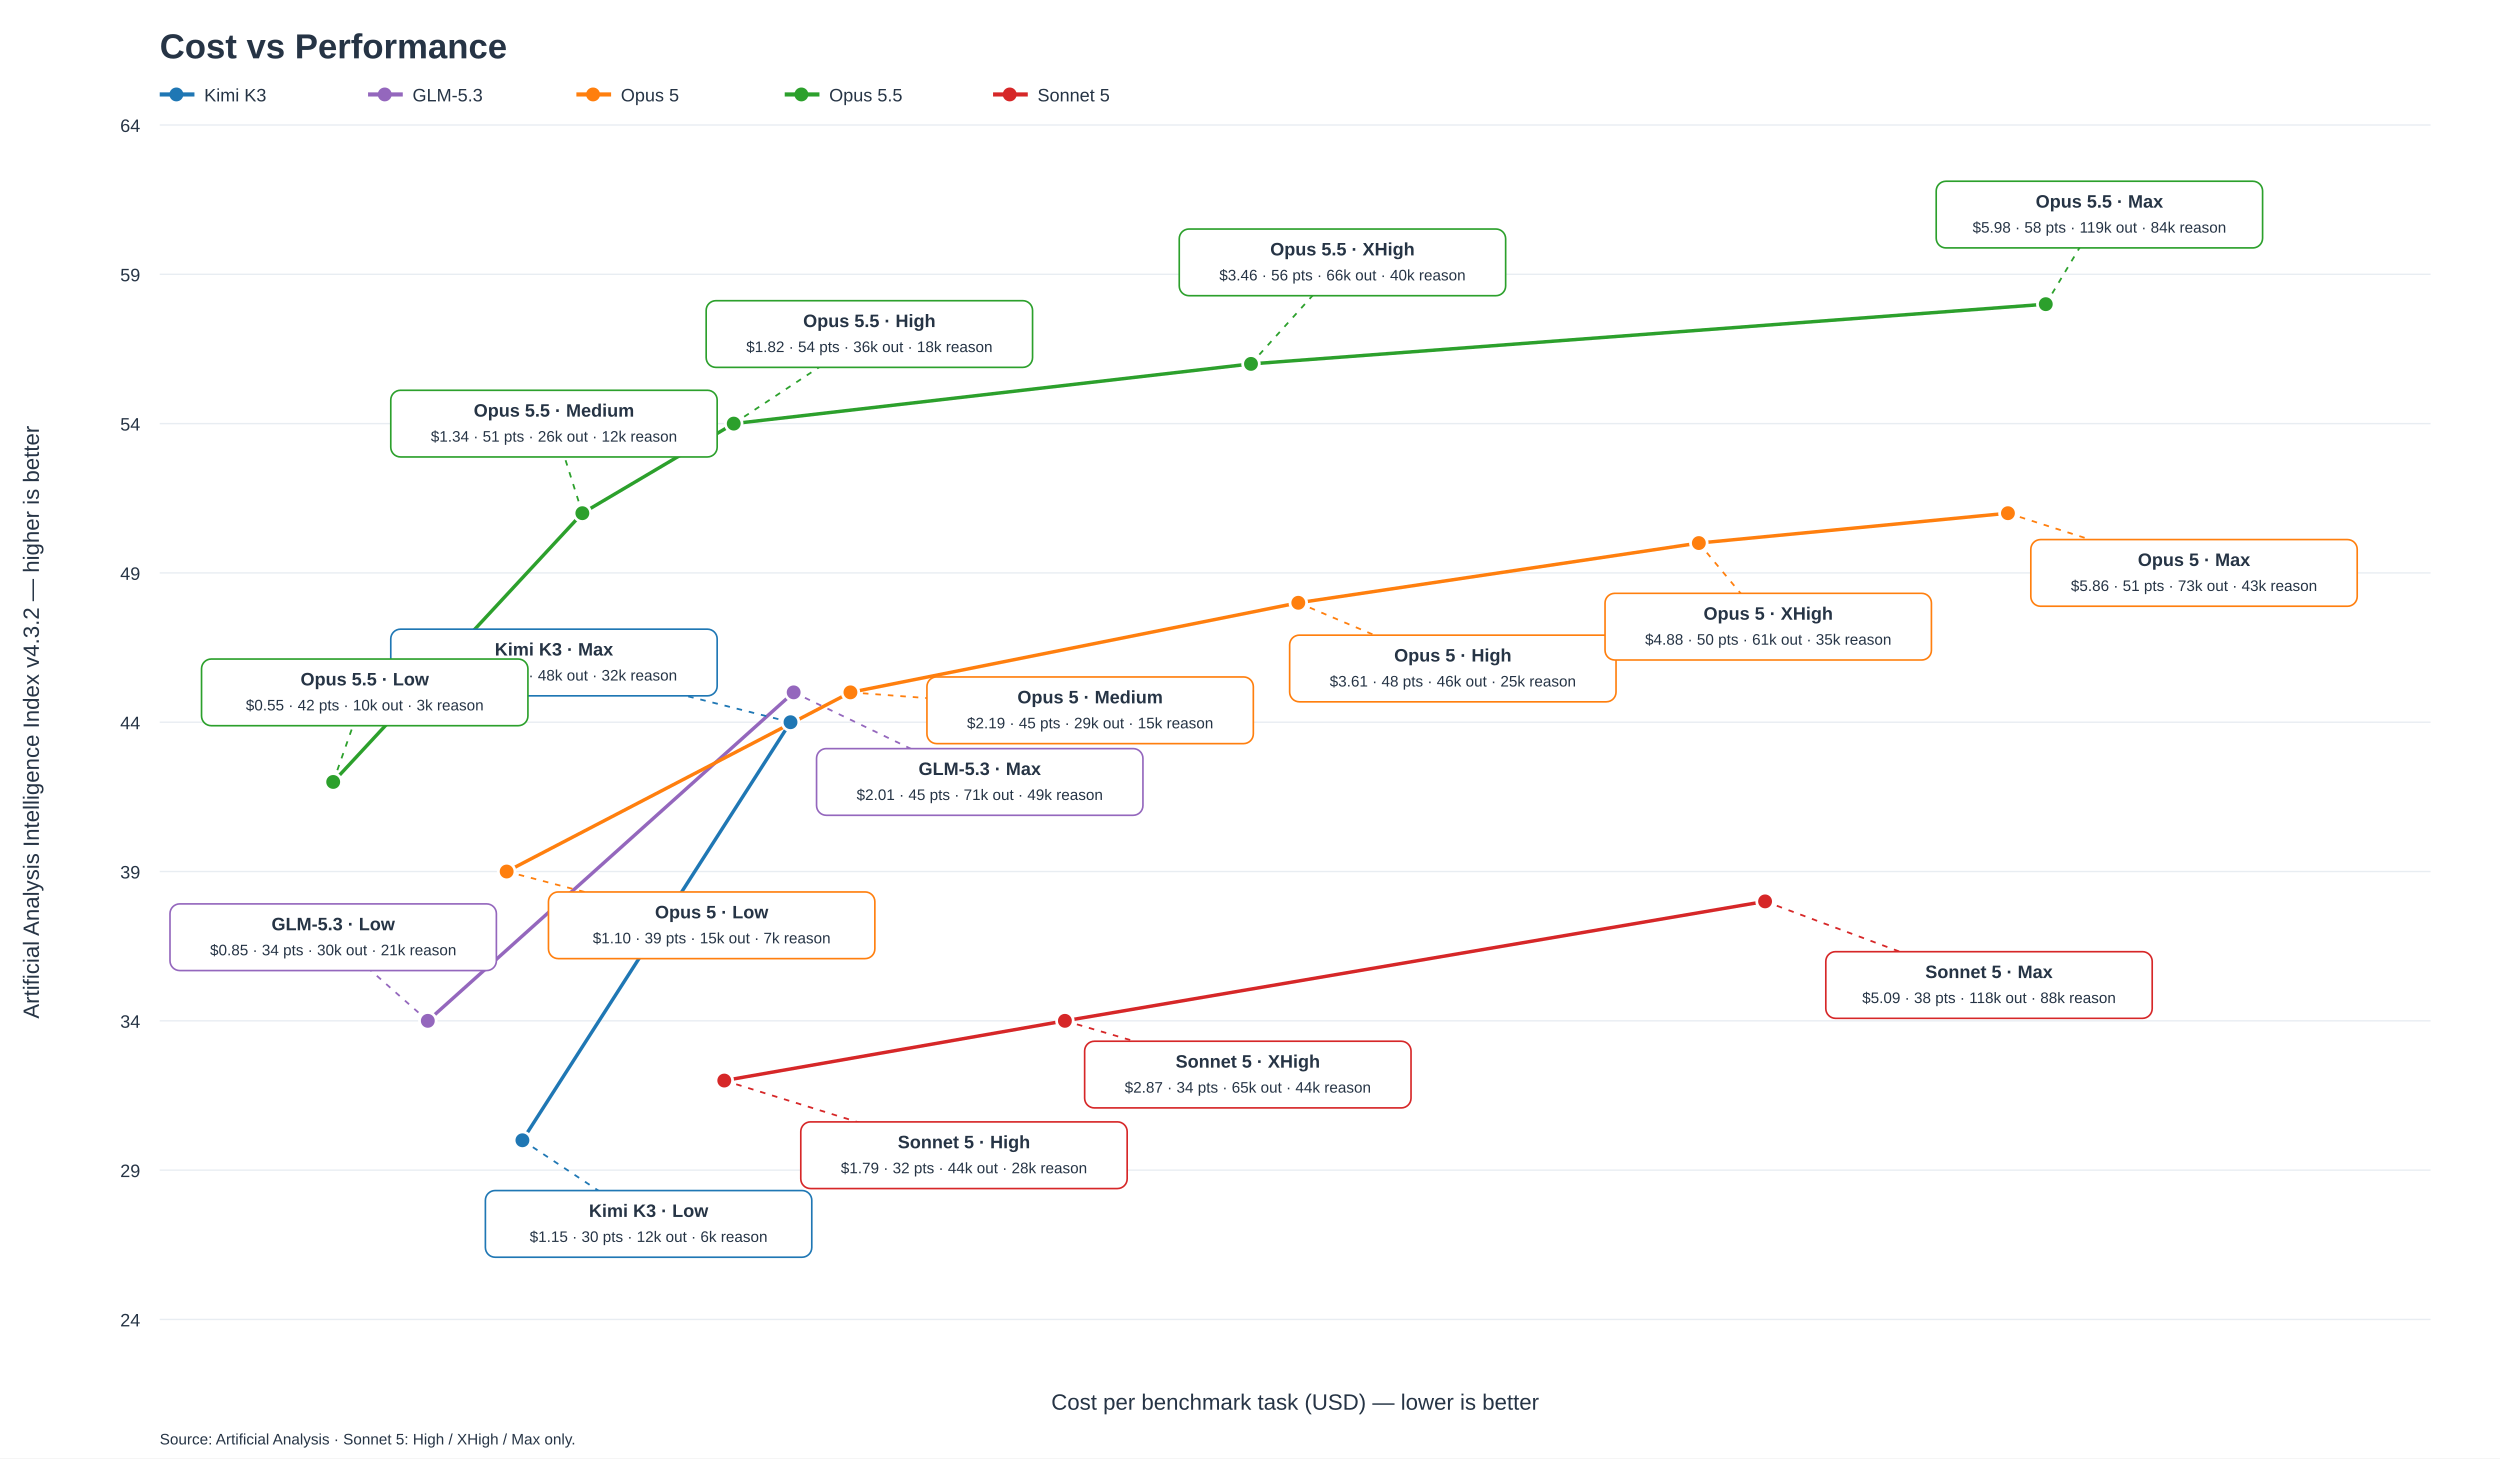
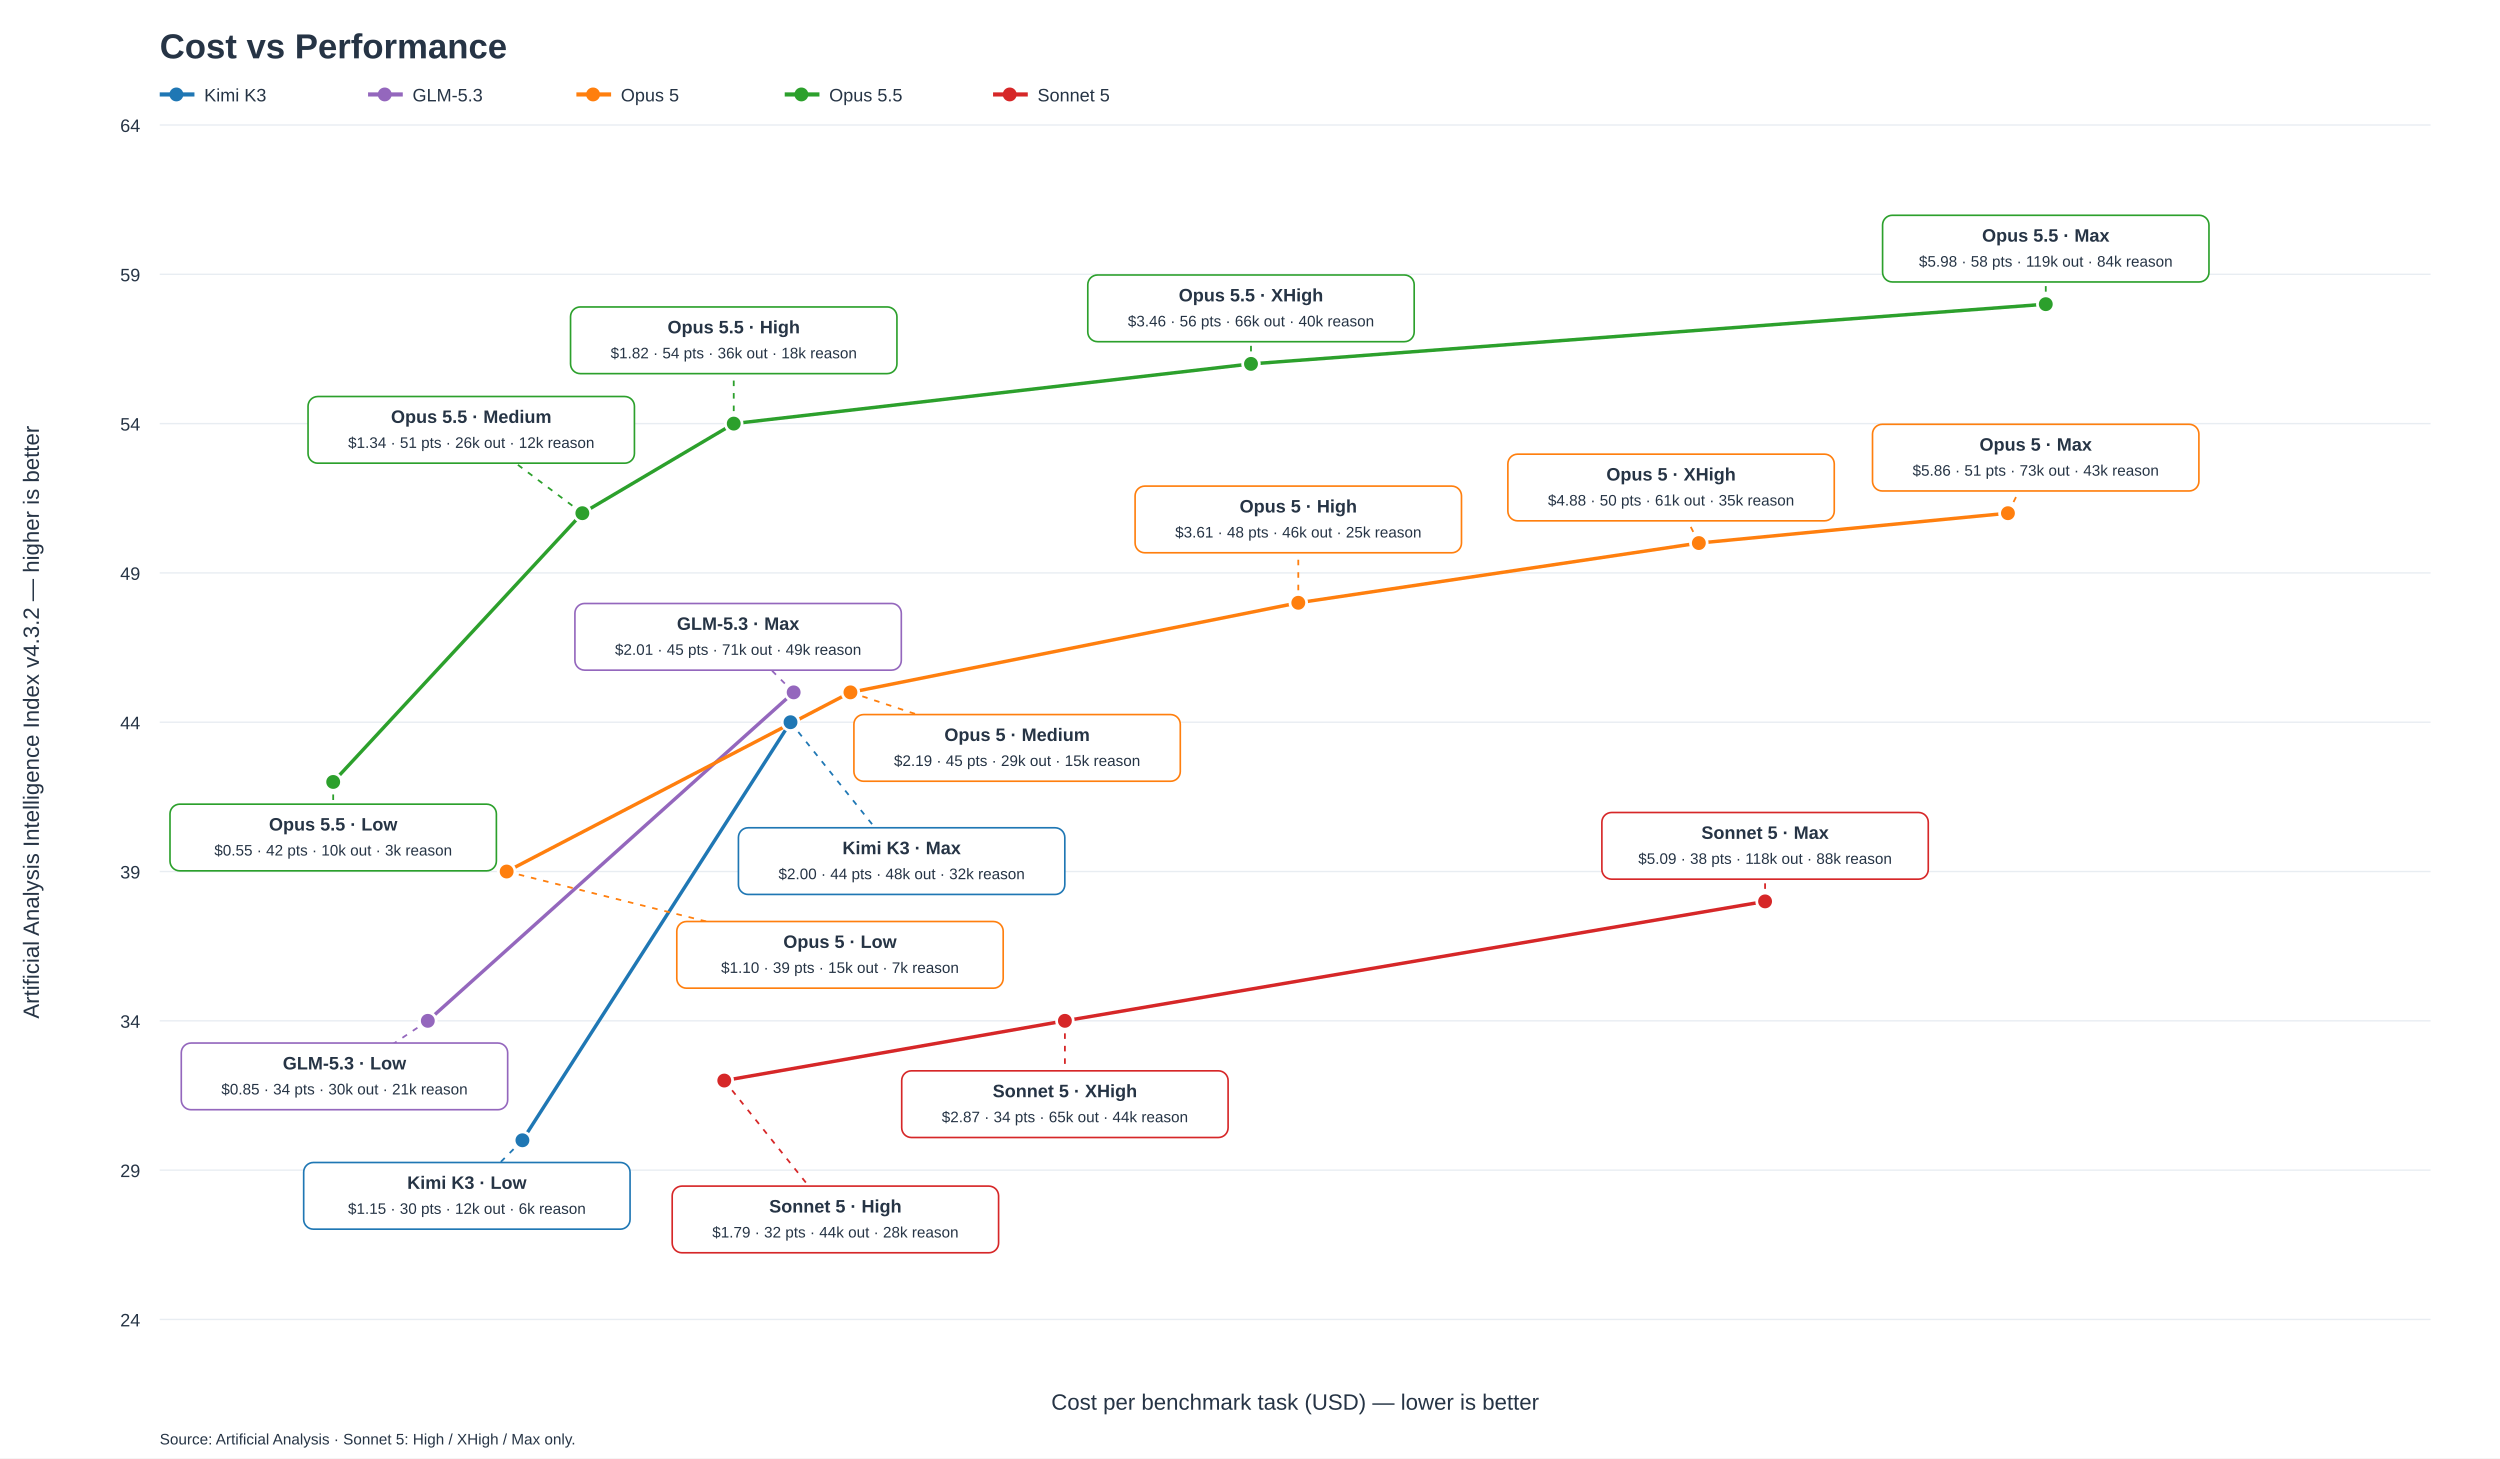
<svg xmlns="http://www.w3.org/2000/svg" width="1800" height="1050" viewBox="0 0 1800 1050">
  <rect width="100%" height="100%" fill="white" />
  <style>text{font-family:Arial,sans-serif;fill:#263445}.lab{font-size:13px}.small{font-size:11px}.axis{font-size:16px}</style>
  <text x="115" y="42" font-size="25" font-weight="bold">Cost vs Performance</text>
  <line x1="115" y1="950" x2="1750" y2="950" stroke="#e8edf2" />
  <text x="101" y="955" text-anchor="end" font-size="13">24</text>
  <line x1="115" y1="842.5" x2="1750" y2="842.5" stroke="#e8edf2" />
  <text x="101" y="847.5" text-anchor="end" font-size="13">29</text>
  <line x1="115" y1="735" x2="1750" y2="735" stroke="#e8edf2" />
  <text x="101" y="740" text-anchor="end" font-size="13">34</text>
  <line x1="115" y1="627.5" x2="1750" y2="627.5" stroke="#e8edf2" />
  <text x="101" y="632.5" text-anchor="end" font-size="13">39</text>
  <line x1="115" y1="520" x2="1750" y2="520" stroke="#e8edf2" />
  <text x="101" y="525" text-anchor="end" font-size="13">44</text>
  <line x1="115" y1="412.5" x2="1750" y2="412.5" stroke="#e8edf2" />
  <text x="101" y="417.5" text-anchor="end" font-size="13">49</text>
  <line x1="115" y1="305" x2="1750" y2="305" stroke="#e8edf2" />
  <text x="101" y="310" text-anchor="end" font-size="13">54</text>
  <line x1="115" y1="197.5" x2="1750" y2="197.5" stroke="#e8edf2" />
  <text x="101" y="202.5" text-anchor="end" font-size="13">59</text>
  <line x1="115" y1="90" x2="1750" y2="90" stroke="#e8edf2" />
  <text x="101" y="95" text-anchor="end" font-size="13">64</text>
  <polyline points="376.146,821 569.167,520" fill="none" stroke="#1f77b4" stroke-width="2.5" />
  <polyline points="308.021,735 571.438,498.5" fill="none" stroke="#9467bd" stroke-width="2.5" />
  <polyline points="364.792,627.5 612.312,498.5 934.771,434 1223.167,391 1445.708,369.5" fill="none" stroke="#ff7f0e" stroke-width="2.5" />
  <polyline points="239.896,563 419.292,369.5 528.292,305 900.708,262 1472.958,219" fill="none" stroke="#2ca02c" stroke-width="2.5" />
  <polyline points="521.479,778 766.729,735 1270.854,649" fill="none" stroke="#d62728" stroke-width="2.5" />
-   <line x1="376.146" y1="821" x2="466.979" y2="881.2" stroke="#1f77b4" stroke-width="1.3" stroke-dasharray="4 5" />
-   <rect x="349.479" y="857.2" width="235" height="48" rx="7" fill="white" stroke="#1f77b4" stroke-width="1.2" />
-   <text x="466.979" y="876.2" text-anchor="middle" class="lab" font-weight="bold">Kimi K3 · Low</text>
-   <text x="466.979" y="894.2" text-anchor="middle" class="small">$1.15 · 30 pts · 12k out · 6k reason</text>
+   <line x1="376.146" y1="821" x2="336.146" y2="861" stroke="#1f77b4" stroke-width="1.3" stroke-dasharray="4 5" />
+   <rect x="218.646" y="837" width="235" height="48" rx="7" fill="white" stroke="#1f77b4" stroke-width="1.2" />
+   <text x="336.146" y="856" text-anchor="middle" class="lab" font-weight="bold">Kimi K3 · Low</text>
+   <text x="336.146" y="874" text-anchor="middle" class="small">$1.15 · 30 pts · 12k out · 6k reason</text>
  <circle cx="376.146" cy="821" r="6" fill="#1f77b4" stroke="white" stroke-width="2" />
-   <line x1="569.167" y1="520" x2="398.854" y2="477" stroke="#1f77b4" stroke-width="1.3" stroke-dasharray="4 5" />
-   <rect x="281.354" y="453" width="235" height="48" rx="7" fill="white" stroke="#1f77b4" stroke-width="1.2" />
-   <text x="398.854" y="472" text-anchor="middle" class="lab" font-weight="bold">Kimi K3 · Max</text>
-   <text x="398.854" y="490" text-anchor="middle" class="small">$2.00 · 44 pts · 48k out · 32k reason</text>
+   <line x1="569.167" y1="520" x2="649.167" y2="620" stroke="#1f77b4" stroke-width="1.3" stroke-dasharray="4 5" />
+   <rect x="531.667" y="596" width="235" height="48" rx="7" fill="white" stroke="#1f77b4" stroke-width="1.2" />
+   <text x="649.167" y="615" text-anchor="middle" class="lab" font-weight="bold">Kimi K3 · Max</text>
+   <text x="649.167" y="633" text-anchor="middle" class="small">$2.00 · 44 pts · 48k out · 32k reason</text>
  <circle cx="569.167" cy="520" r="6" fill="#1f77b4" stroke="white" stroke-width="2" />
-   <line x1="308.021" y1="735" x2="239.896" y2="674.8" stroke="#9467bd" stroke-width="1.3" stroke-dasharray="4 5" />
-   <rect x="122.396" y="650.8" width="235" height="48" rx="7" fill="white" stroke="#9467bd" stroke-width="1.2" />
-   <text x="239.896" y="669.8" text-anchor="middle" class="lab" font-weight="bold">GLM-5.3 · Low</text>
-   <text x="239.896" y="687.8" text-anchor="middle" class="small">$0.85 · 34 pts · 30k out · 21k reason</text>
+   <line x1="308.021" y1="735" x2="248.021" y2="775" stroke="#9467bd" stroke-width="1.3" stroke-dasharray="4 5" />
+   <rect x="130.521" y="751" width="235" height="48" rx="7" fill="white" stroke="#9467bd" stroke-width="1.2" />
+   <text x="248.021" y="770" text-anchor="middle" class="lab" font-weight="bold">GLM-5.3 · Low</text>
+   <text x="248.021" y="788" text-anchor="middle" class="small">$0.85 · 34 pts · 30k out · 21k reason</text>
  <circle cx="308.021" cy="735" r="6" fill="#9467bd" stroke="white" stroke-width="2" />
-   <line x1="571.438" y1="498.5" x2="705.417" y2="563" stroke="#9467bd" stroke-width="1.3" stroke-dasharray="4 5" />
-   <rect x="587.917" y="539" width="235" height="48" rx="7" fill="white" stroke="#9467bd" stroke-width="1.2" />
-   <text x="705.417" y="558" text-anchor="middle" class="lab" font-weight="bold">GLM-5.3 · Max</text>
-   <text x="705.417" y="576" text-anchor="middle" class="small">$2.01 · 45 pts · 71k out · 49k reason</text>
+   <line x1="571.438" y1="498.5" x2="531.438" y2="458.5" stroke="#9467bd" stroke-width="1.3" stroke-dasharray="4 5" />
+   <rect x="413.938" y="434.5" width="235" height="48" rx="7" fill="white" stroke="#9467bd" stroke-width="1.2" />
+   <text x="531.438" y="453.5" text-anchor="middle" class="lab" font-weight="bold">GLM-5.3 · Max</text>
+   <text x="531.438" y="471.5" text-anchor="middle" class="small">$2.01 · 45 pts · 71k out · 49k reason</text>
  <circle cx="571.438" cy="498.5" r="6" fill="#9467bd" stroke="white" stroke-width="2" />
-   <line x1="364.792" y1="627.5" x2="512.396" y2="666.2" stroke="#ff7f0e" stroke-width="1.3" stroke-dasharray="4 5" />
-   <rect x="394.896" y="642.2" width="235" height="48" rx="7" fill="white" stroke="#ff7f0e" stroke-width="1.2" />
-   <text x="512.396" y="661.2" text-anchor="middle" class="lab" font-weight="bold">Opus 5 · Low</text>
-   <text x="512.396" y="679.2" text-anchor="middle" class="small">$1.10 · 39 pts · 15k out · 7k reason</text>
+   <line x1="364.792" y1="627.5" x2="604.792" y2="687.5" stroke="#ff7f0e" stroke-width="1.3" stroke-dasharray="4 5" />
+   <rect x="487.292" y="663.5" width="235" height="48" rx="7" fill="white" stroke="#ff7f0e" stroke-width="1.2" />
+   <text x="604.792" y="682.5" text-anchor="middle" class="lab" font-weight="bold">Opus 5 · Low</text>
+   <text x="604.792" y="700.5" text-anchor="middle" class="small">$1.10 · 39 pts · 15k out · 7k reason</text>
  <circle cx="364.792" cy="627.5" r="6" fill="#ff7f0e" stroke="white" stroke-width="2" />
-   <line x1="612.312" y1="498.5" x2="784.896" y2="511.4" stroke="#ff7f0e" stroke-width="1.3" stroke-dasharray="4 5" />
-   <rect x="667.396" y="487.4" width="235" height="48" rx="7" fill="white" stroke="#ff7f0e" stroke-width="1.2" />
-   <text x="784.896" y="506.4" text-anchor="middle" class="lab" font-weight="bold">Opus 5 · Medium</text>
-   <text x="784.896" y="524.4" text-anchor="middle" class="small">$2.19 · 45 pts · 29k out · 15k reason</text>
+   <line x1="612.312" y1="498.5" x2="732.312" y2="538.5" stroke="#ff7f0e" stroke-width="1.3" stroke-dasharray="4 5" />
+   <rect x="614.812" y="514.5" width="235" height="48" rx="7" fill="white" stroke="#ff7f0e" stroke-width="1.2" />
+   <text x="732.312" y="533.5" text-anchor="middle" class="lab" font-weight="bold">Opus 5 · Medium</text>
+   <text x="732.312" y="551.5" text-anchor="middle" class="small">$2.19 · 45 pts · 29k out · 15k reason</text>
  <circle cx="612.312" cy="498.5" r="6" fill="#ff7f0e" stroke="white" stroke-width="2" />
-   <line x1="934.771" y1="434" x2="1046.042" y2="481.3" stroke="#ff7f0e" stroke-width="1.3" stroke-dasharray="4 5" />
-   <rect x="928.542" y="457.3" width="235" height="48" rx="7" fill="white" stroke="#ff7f0e" stroke-width="1.2" />
-   <text x="1046.042" y="476.3" text-anchor="middle" class="lab" font-weight="bold">Opus 5 · High</text>
-   <text x="1046.042" y="494.3" text-anchor="middle" class="small">$3.61 · 48 pts · 46k out · 25k reason</text>
+   <line x1="934.771" y1="434" x2="934.771" y2="374" stroke="#ff7f0e" stroke-width="1.3" stroke-dasharray="4 5" />
+   <rect x="817.271" y="350" width="235" height="48" rx="7" fill="white" stroke="#ff7f0e" stroke-width="1.2" />
+   <text x="934.771" y="369" text-anchor="middle" class="lab" font-weight="bold">Opus 5 · High</text>
+   <text x="934.771" y="387" text-anchor="middle" class="small">$3.61 · 48 pts · 46k out · 25k reason</text>
  <circle cx="934.771" cy="434" r="6" fill="#ff7f0e" stroke="white" stroke-width="2" />
-   <line x1="1223.167" y1="391" x2="1273.125" y2="451.2" stroke="#ff7f0e" stroke-width="1.3" stroke-dasharray="4 5" />
-   <rect x="1155.625" y="427.2" width="235" height="48" rx="7" fill="white" stroke="#ff7f0e" stroke-width="1.2" />
-   <text x="1273.125" y="446.2" text-anchor="middle" class="lab" font-weight="bold">Opus 5 · XHigh</text>
-   <text x="1273.125" y="464.2" text-anchor="middle" class="small">$4.88 · 50 pts · 61k out · 35k reason</text>
+   <line x1="1223.167" y1="391" x2="1203.167" y2="351" stroke="#ff7f0e" stroke-width="1.3" stroke-dasharray="4 5" />
+   <rect x="1085.667" y="327" width="235" height="48" rx="7" fill="white" stroke="#ff7f0e" stroke-width="1.2" />
+   <text x="1203.167" y="346" text-anchor="middle" class="lab" font-weight="bold">Opus 5 · XHigh</text>
+   <text x="1203.167" y="364" text-anchor="middle" class="small">$4.88 · 50 pts · 61k out · 35k reason</text>
  <circle cx="1223.167" cy="391" r="6" fill="#ff7f0e" stroke="white" stroke-width="2" />
-   <line x1="1445.708" y1="369.5" x2="1579.688" y2="412.5" stroke="#ff7f0e" stroke-width="1.3" stroke-dasharray="4 5" />
-   <rect x="1462.188" y="388.5" width="235" height="48" rx="7" fill="white" stroke="#ff7f0e" stroke-width="1.2" />
-   <text x="1579.688" y="407.5" text-anchor="middle" class="lab" font-weight="bold">Opus 5 · Max</text>
-   <text x="1579.688" y="425.5" text-anchor="middle" class="small">$5.86 · 51 pts · 73k out · 43k reason</text>
+   <line x1="1445.708" y1="369.5" x2="1465.708" y2="329.5" stroke="#ff7f0e" stroke-width="1.3" stroke-dasharray="4 5" />
+   <rect x="1348.208" y="305.5" width="235" height="48" rx="7" fill="white" stroke="#ff7f0e" stroke-width="1.2" />
+   <text x="1465.708" y="324.5" text-anchor="middle" class="lab" font-weight="bold">Opus 5 · Max</text>
+   <text x="1465.708" y="342.5" text-anchor="middle" class="small">$5.86 · 51 pts · 73k out · 43k reason</text>
  <circle cx="1445.708" cy="369.5" r="6" fill="#ff7f0e" stroke="white" stroke-width="2" />
-   <line x1="239.896" y1="563" x2="262.604" y2="498.5" stroke="#2ca02c" stroke-width="1.3" stroke-dasharray="4 5" />
-   <rect x="145.104" y="474.5" width="235" height="48" rx="7" fill="white" stroke="#2ca02c" stroke-width="1.2" />
-   <text x="262.604" y="493.5" text-anchor="middle" class="lab" font-weight="bold">Opus 5.5 · Low</text>
-   <text x="262.604" y="511.5" text-anchor="middle" class="small">$0.55 · 42 pts · 10k out · 3k reason</text>
+   <line x1="239.896" y1="563" x2="239.896" y2="603" stroke="#2ca02c" stroke-width="1.3" stroke-dasharray="4 5" />
+   <rect x="122.396" y="579" width="235" height="48" rx="7" fill="white" stroke="#2ca02c" stroke-width="1.2" />
+   <text x="239.896" y="598" text-anchor="middle" class="lab" font-weight="bold">Opus 5.5 · Low</text>
+   <text x="239.896" y="616" text-anchor="middle" class="small">$0.55 · 42 pts · 10k out · 3k reason</text>
  <circle cx="239.896" cy="563" r="6" fill="#2ca02c" stroke="white" stroke-width="2" />
-   <line x1="419.292" y1="369.5" x2="398.854" y2="305" stroke="#2ca02c" stroke-width="1.3" stroke-dasharray="4 5" />
-   <rect x="281.354" y="281" width="235" height="48" rx="7" fill="white" stroke="#2ca02c" stroke-width="1.2" />
-   <text x="398.854" y="300" text-anchor="middle" class="lab" font-weight="bold">Opus 5.5 · Medium</text>
-   <text x="398.854" y="318" text-anchor="middle" class="small">$1.34 · 51 pts · 26k out · 12k reason</text>
+   <line x1="419.292" y1="369.5" x2="339.292" y2="309.5" stroke="#2ca02c" stroke-width="1.3" stroke-dasharray="4 5" />
+   <rect x="221.792" y="285.5" width="235" height="48" rx="7" fill="white" stroke="#2ca02c" stroke-width="1.2" />
+   <text x="339.292" y="304.5" text-anchor="middle" class="lab" font-weight="bold">Opus 5.5 · Medium</text>
+   <text x="339.292" y="322.5" text-anchor="middle" class="small">$1.34 · 51 pts · 26k out · 12k reason</text>
  <circle cx="419.292" cy="369.5" r="6" fill="#2ca02c" stroke="white" stroke-width="2" />
-   <line x1="528.292" y1="305" x2="625.938" y2="240.5" stroke="#2ca02c" stroke-width="1.3" stroke-dasharray="4 5" />
-   <rect x="508.438" y="216.5" width="235" height="48" rx="7" fill="white" stroke="#2ca02c" stroke-width="1.2" />
-   <text x="625.938" y="235.5" text-anchor="middle" class="lab" font-weight="bold">Opus 5.5 · High</text>
-   <text x="625.938" y="253.5" text-anchor="middle" class="small">$1.82 · 54 pts · 36k out · 18k reason</text>
+   <line x1="528.292" y1="305" x2="528.292" y2="245" stroke="#2ca02c" stroke-width="1.3" stroke-dasharray="4 5" />
+   <rect x="410.792" y="221" width="235" height="48" rx="7" fill="white" stroke="#2ca02c" stroke-width="1.2" />
+   <text x="528.292" y="240" text-anchor="middle" class="lab" font-weight="bold">Opus 5.5 · High</text>
+   <text x="528.292" y="258" text-anchor="middle" class="small">$1.82 · 54 pts · 36k out · 18k reason</text>
  <circle cx="528.292" cy="305" r="6" fill="#2ca02c" stroke="white" stroke-width="2" />
-   <line x1="900.708" y1="262" x2="966.563" y2="188.9" stroke="#2ca02c" stroke-width="1.3" stroke-dasharray="4 5" />
-   <rect x="849.063" y="164.9" width="235" height="48" rx="7" fill="white" stroke="#2ca02c" stroke-width="1.2" />
-   <text x="966.563" y="183.9" text-anchor="middle" class="lab" font-weight="bold">Opus 5.5 · XHigh</text>
-   <text x="966.563" y="201.9" text-anchor="middle" class="small">$3.46 · 56 pts · 66k out · 40k reason</text>
+   <line x1="900.708" y1="262" x2="900.708" y2="222" stroke="#2ca02c" stroke-width="1.3" stroke-dasharray="4 5" />
+   <rect x="783.208" y="198" width="235" height="48" rx="7" fill="white" stroke="#2ca02c" stroke-width="1.2" />
+   <text x="900.708" y="217" text-anchor="middle" class="lab" font-weight="bold">Opus 5.5 · XHigh</text>
+   <text x="900.708" y="235" text-anchor="middle" class="small">$3.46 · 56 pts · 66k out · 40k reason</text>
  <circle cx="900.708" cy="262" r="6" fill="#2ca02c" stroke="white" stroke-width="2" />
-   <line x1="1472.958" y1="219" x2="1511.563" y2="154.5" stroke="#2ca02c" stroke-width="1.3" stroke-dasharray="4 5" />
-   <rect x="1394.063" y="130.5" width="235" height="48" rx="7" fill="white" stroke="#2ca02c" stroke-width="1.2" />
-   <text x="1511.563" y="149.5" text-anchor="middle" class="lab" font-weight="bold">Opus 5.5 · Max</text>
-   <text x="1511.563" y="167.5" text-anchor="middle" class="small">$5.98 · 58 pts · 119k out · 84k reason</text>
+   <line x1="1472.958" y1="219" x2="1472.958" y2="179" stroke="#2ca02c" stroke-width="1.3" stroke-dasharray="4 5" />
+   <rect x="1355.458" y="155" width="235" height="48" rx="7" fill="white" stroke="#2ca02c" stroke-width="1.2" />
+   <text x="1472.958" y="174" text-anchor="middle" class="lab" font-weight="bold">Opus 5.5 · Max</text>
+   <text x="1472.958" y="192" text-anchor="middle" class="small">$5.98 · 58 pts · 119k out · 84k reason</text>
  <circle cx="1472.958" cy="219" r="6" fill="#2ca02c" stroke="white" stroke-width="2" />
-   <line x1="521.479" y1="778" x2="694.062" y2="831.75" stroke="#d62728" stroke-width="1.3" stroke-dasharray="4 5" />
-   <rect x="576.562" y="807.75" width="235" height="48" rx="7" fill="white" stroke="#d62728" stroke-width="1.2" />
-   <text x="694.062" y="826.75" text-anchor="middle" class="lab" font-weight="bold">Sonnet 5 · High</text>
-   <text x="694.062" y="844.75" text-anchor="middle" class="small">$1.79 · 32 pts · 44k out · 28k reason</text>
+   <line x1="521.479" y1="778" x2="601.479" y2="878" stroke="#d62728" stroke-width="1.3" stroke-dasharray="4 5" />
+   <rect x="483.979" y="854" width="235" height="48" rx="7" fill="white" stroke="#d62728" stroke-width="1.2" />
+   <text x="601.479" y="873" text-anchor="middle" class="lab" font-weight="bold">Sonnet 5 · High</text>
+   <text x="601.479" y="891" text-anchor="middle" class="small">$1.79 · 32 pts · 44k out · 28k reason</text>
  <circle cx="521.479" cy="778" r="6" fill="#d62728" stroke="white" stroke-width="2" />
-   <line x1="766.729" y1="735" x2="898.438" y2="773.7" stroke="#d62728" stroke-width="1.3" stroke-dasharray="4 5" />
-   <rect x="780.938" y="749.7" width="235" height="48" rx="7" fill="white" stroke="#d62728" stroke-width="1.2" />
-   <text x="898.438" y="768.7" text-anchor="middle" class="lab" font-weight="bold">Sonnet 5 · XHigh</text>
-   <text x="898.438" y="786.7" text-anchor="middle" class="small">$2.87 · 34 pts · 65k out · 44k reason</text>
+   <line x1="766.729" y1="735" x2="766.729" y2="795" stroke="#d62728" stroke-width="1.3" stroke-dasharray="4 5" />
+   <rect x="649.229" y="771" width="235" height="48" rx="7" fill="white" stroke="#d62728" stroke-width="1.2" />
+   <text x="766.729" y="790" text-anchor="middle" class="lab" font-weight="bold">Sonnet 5 · XHigh</text>
+   <text x="766.729" y="808" text-anchor="middle" class="small">$2.87 · 34 pts · 65k out · 44k reason</text>
  <circle cx="766.729" cy="735" r="6" fill="#d62728" stroke="white" stroke-width="2" />
-   <line x1="1270.854" y1="649" x2="1432.083" y2="709.2" stroke="#d62728" stroke-width="1.3" stroke-dasharray="4 5" />
-   <rect x="1314.583" y="685.2" width="235" height="48" rx="7" fill="white" stroke="#d62728" stroke-width="1.2" />
-   <text x="1432.083" y="704.2" text-anchor="middle" class="lab" font-weight="bold">Sonnet 5 · Max</text>
-   <text x="1432.083" y="722.2" text-anchor="middle" class="small">$5.09 · 38 pts · 118k out · 88k reason</text>
+   <line x1="1270.854" y1="649" x2="1270.854" y2="609" stroke="#d62728" stroke-width="1.3" stroke-dasharray="4 5" />
+   <rect x="1153.354" y="585" width="235" height="48" rx="7" fill="white" stroke="#d62728" stroke-width="1.2" />
+   <text x="1270.854" y="604" text-anchor="middle" class="lab" font-weight="bold">Sonnet 5 · Max</text>
+   <text x="1270.854" y="622" text-anchor="middle" class="small">$5.09 · 38 pts · 118k out · 88k reason</text>
  <circle cx="1270.854" cy="649" r="6" fill="#d62728" stroke="white" stroke-width="2" />
  <line x1="115" y1="68" x2="140" y2="68" stroke="#1f77b4" stroke-width="3" />
  <circle cx="127" cy="68" r="5" fill="#1f77b4" />
  <text x="147" y="73" font-size="13">Kimi K3</text>
  <line x1="265" y1="68" x2="290" y2="68" stroke="#9467bd" stroke-width="3" />
  <circle cx="277" cy="68" r="5" fill="#9467bd" />
  <text x="297" y="73" font-size="13">GLM-5.3</text>
  <line x1="415" y1="68" x2="440" y2="68" stroke="#ff7f0e" stroke-width="3" />
  <circle cx="427" cy="68" r="5" fill="#ff7f0e" />
  <text x="447" y="73" font-size="13">Opus 5</text>
  <line x1="565" y1="68" x2="590" y2="68" stroke="#2ca02c" stroke-width="3" />
  <circle cx="577" cy="68" r="5" fill="#2ca02c" />
  <text x="597" y="73" font-size="13">Opus 5.5</text>
  <line x1="715" y1="68" x2="740" y2="68" stroke="#d62728" stroke-width="3" />
  <circle cx="727" cy="68" r="5" fill="#d62728" />
  <text x="747" y="73" font-size="13">Sonnet 5</text>
  <text x="932.5" y="1015" text-anchor="middle" class="axis">Cost per benchmark task (USD) — lower is better</text>
  <text transform="translate(28 520) rotate(-90)" text-anchor="middle" class="axis">Artificial Analysis Intelligence Index v4.3.2 — higher is better</text>
  <text x="115" y="1040" class="small">Source: Artificial Analysis · Sonnet 5: High / XHigh / Max only.</text>
</svg>
